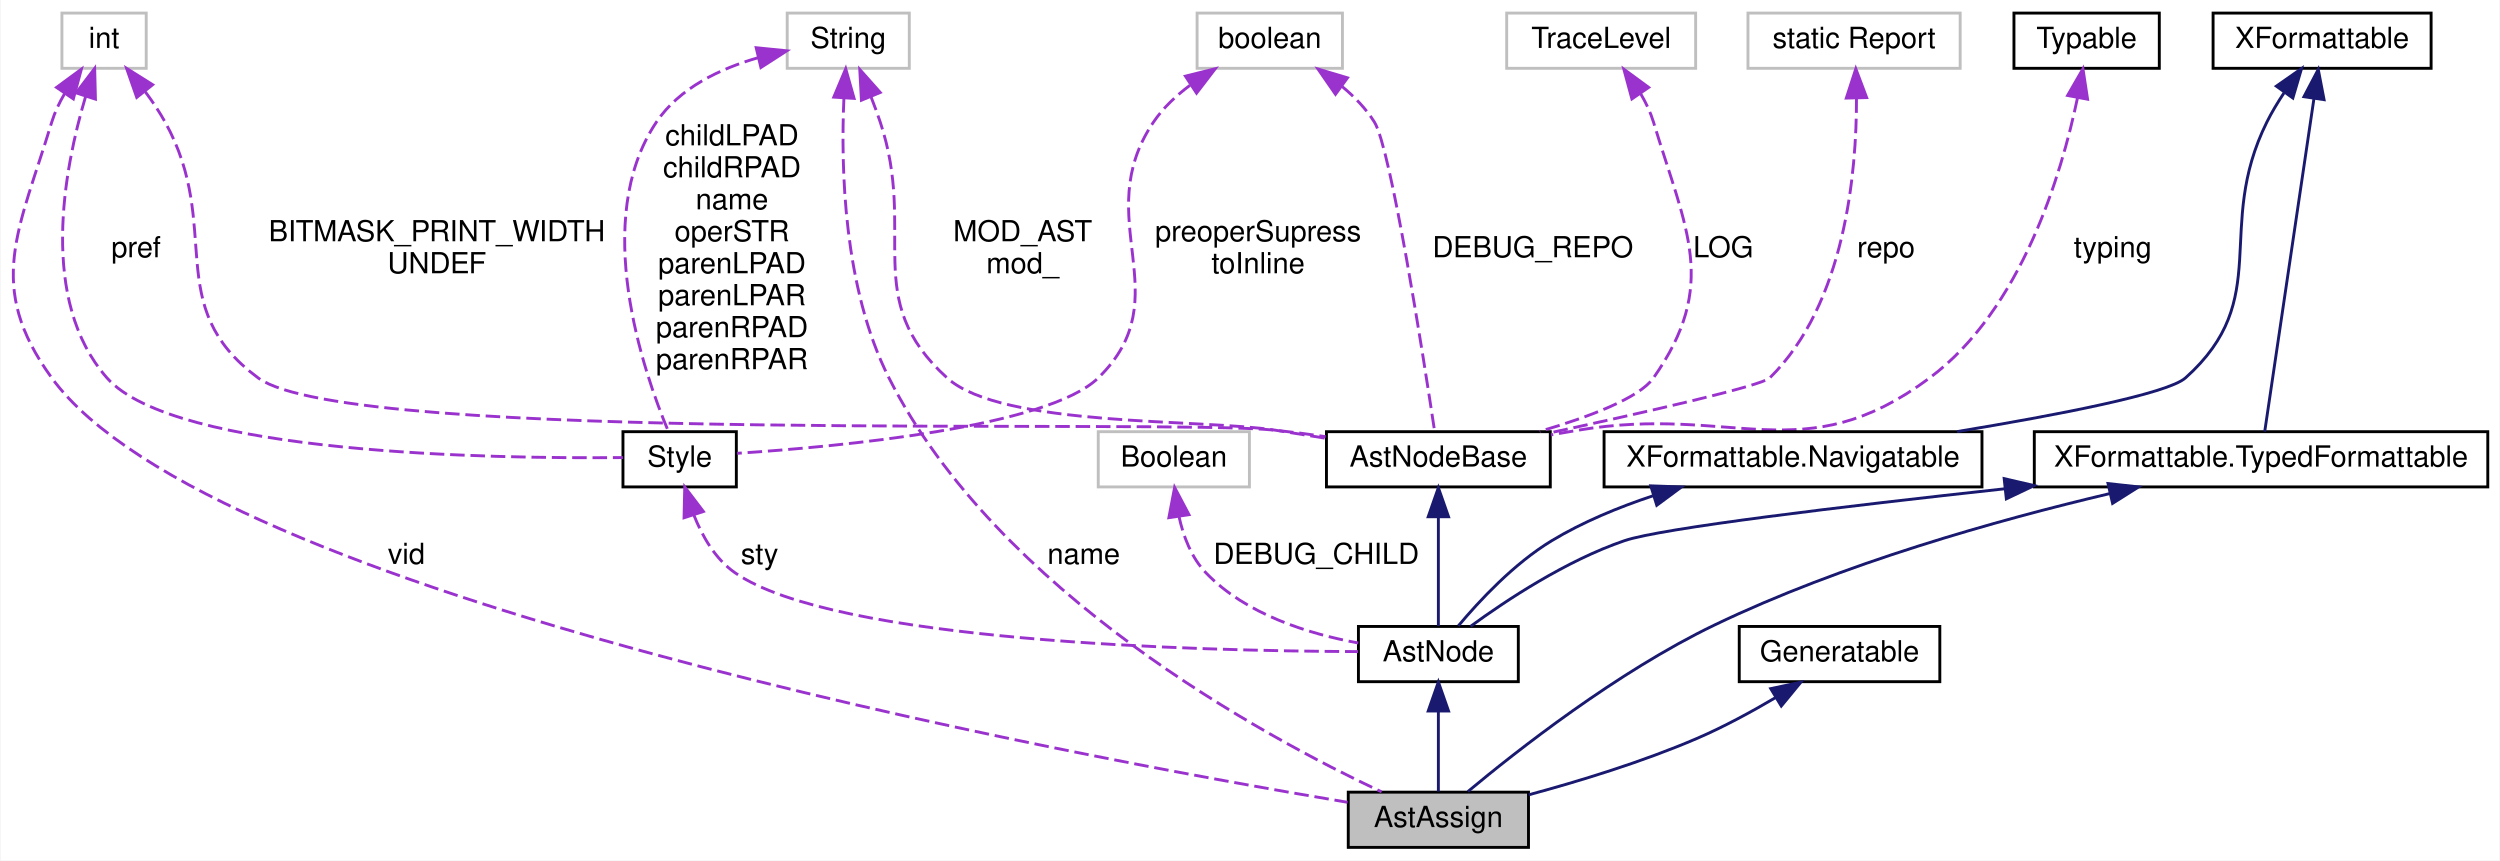
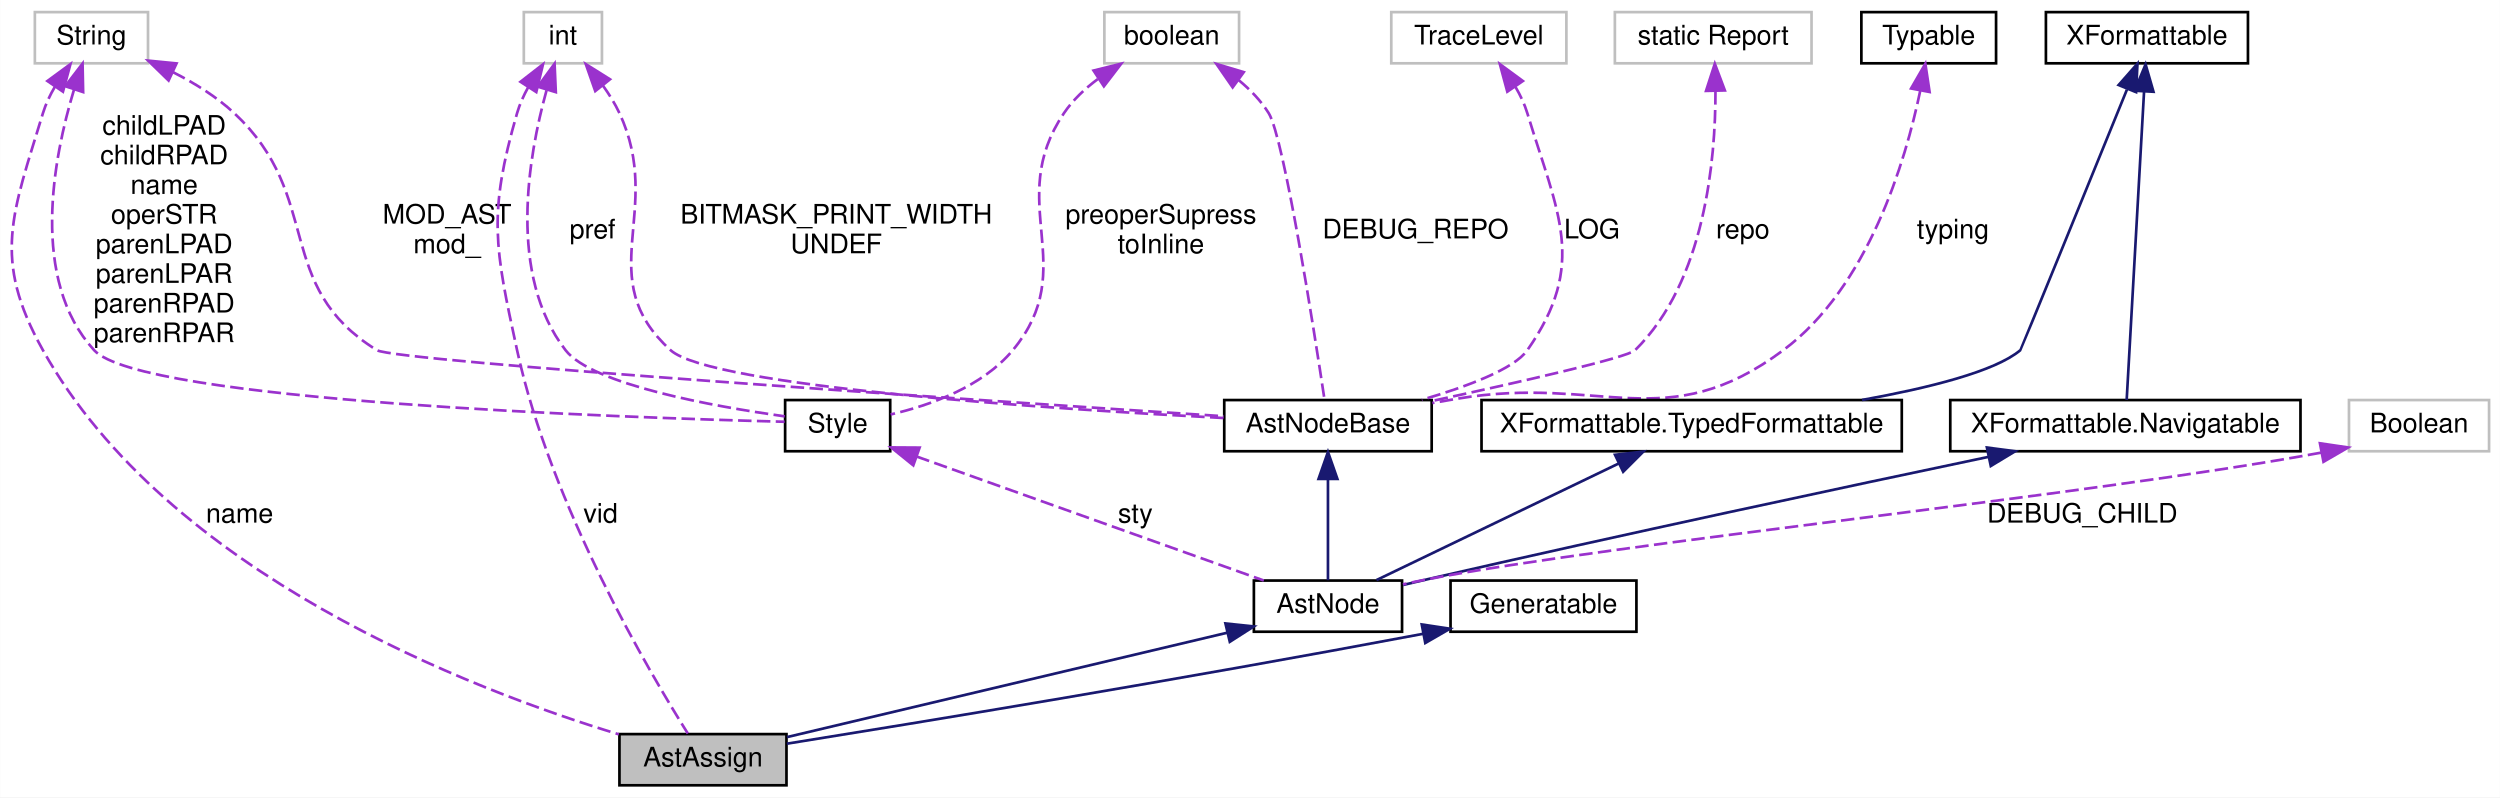
- <svg xmlns="http://www.w3.org/2000/svg" xmlns:xlink="http://www.w3.org/1999/xlink" width="860pt" height="296pt" viewBox="0.00 0.00 859.60 296.00">
+ <svg xmlns="http://www.w3.org/2000/svg" xmlns:xlink="http://www.w3.org/1999/xlink" width="928pt" height="296pt" viewBox="0.00 0.00 927.88 296.00">
  <g id="graph0" class="graph" transform="scale(1 1) rotate(0) translate(4 292)">
-     <polygon fill="white" stroke="transparent" points="-4,4 -4,-292 855.6,-292 855.6,4 -4,4" />
+     <polygon fill="white" stroke="transparent" points="-4,4 -4,-292 923.88,-292 923.88,4 -4,4" />
    <g id="node1" class="node">
      <g id="a_node1">
        <a xlink:title="値の読み出しオブジェクト．">
-           <polygon fill="#bfbfbf" stroke="black" points="459.6,-0.5 459.6,-19.5 521.6,-19.5 521.6,-0.5 459.6,-0.5" />
-           <text text-anchor="middle" x="490.6" y="-7.5" font-family="Helvetica,sans-Serif" font-size="10.00">AstAssign</text>
+           <polygon fill="#bfbfbf" stroke="black" points="225.88,-0.5 225.88,-19.5 287.88,-19.5 287.88,-0.5 225.88,-0.5" />
+           <text text-anchor="middle" x="256.88" y="-7.5" font-family="Helvetica,sans-Serif" font-size="10.00">AstAssign</text>
        </a>
      </g>
    </g>
    <g id="node2" class="node">
      <g id="a_node2">
        <a xlink:href="classast_1_1_ast_node.html" target="_top" xlink:title="タグなしの順アクセスの子供をもてる抽象構文木のノードのクラス。">
-           <polygon fill="white" stroke="black" points="463.1,-57.5 463.1,-76.5 518.1,-76.5 518.1,-57.5 463.1,-57.5" />
-           <text text-anchor="middle" x="490.6" y="-64.5" font-family="Helvetica,sans-Serif" font-size="10.00">AstNode</text>
+           <polygon fill="white" stroke="black" points="461.38,-57.5 461.38,-76.5 516.38,-76.5 516.38,-57.5 461.38,-57.5" />
+           <text text-anchor="middle" x="488.88" y="-64.5" font-family="Helvetica,sans-Serif" font-size="10.00">AstNode</text>
        </a>
      </g>
    </g>
    <g id="edge1" class="edge">
-       <path fill="none" stroke="midnightblue" d="M490.6,-47.12C490.6,-37.82 490.6,-27.06 490.6,-19.71" />
-       <polygon fill="midnightblue" stroke="midnightblue" points="487.1,-47.41 490.6,-57.41 494.1,-47.41 487.1,-47.41" />
+       <path fill="none" stroke="midnightblue" d="M451.62,-57.17C406.26,-46.41 330.48,-28.45 288.06,-18.39" />
+       <polygon fill="midnightblue" stroke="midnightblue" points="450.82,-60.57 461.36,-59.47 452.44,-53.76 450.82,-60.57" />
    </g>
    <g id="node3" class="node">
      <g id="a_node3">
        <a xlink:href="classast_1_1_ast_node_base.html" target="_top" xlink:title=" ">
-           <polygon fill="white" stroke="black" points="452.1,-124.5 452.1,-143.5 529.1,-143.5 529.1,-124.5 452.1,-124.5" />
-           <text text-anchor="middle" x="490.6" y="-131.5" font-family="Helvetica,sans-Serif" font-size="10.00">AstNodeBase</text>
+           <polygon fill="white" stroke="black" points="450.38,-124.5 450.38,-143.5 527.38,-143.5 527.38,-124.5 450.38,-124.5" />
+           <text text-anchor="middle" x="488.88" y="-131.5" font-family="Helvetica,sans-Serif" font-size="10.00">AstNodeBase</text>
        </a>
      </g>
    </g>
    <g id="edge2" class="edge">
-       <path fill="none" stroke="midnightblue" d="M490.6,-114.04C490.6,-101.67 490.6,-86.12 490.6,-76.63" />
-       <polygon fill="midnightblue" stroke="midnightblue" points="487.1,-114.23 490.6,-124.23 494.1,-114.23 487.1,-114.23" />
+       <path fill="none" stroke="midnightblue" d="M488.88,-114.04C488.88,-101.67 488.88,-86.12 488.88,-76.63" />
+       <polygon fill="midnightblue" stroke="midnightblue" points="485.38,-114.23 488.88,-124.23 492.38,-114.23 485.38,-114.23" />
    </g>
    <g id="node4" class="node">
      <g id="a_node4">
        <a xlink:title=" ">
-           <polygon fill="white" stroke="#bfbfbf" points="266.6,-268.5 266.6,-287.5 308.6,-287.5 308.6,-268.5 266.6,-268.5" />
-           <text text-anchor="middle" x="287.6" y="-275.5" font-family="Helvetica,sans-Serif" font-size="10.00">String</text>
-         </a>
-       </g>
-     </g>
-     <g id="edge20" class="edge">
-       <path fill="none" stroke="#9a32cd" stroke-dasharray="5,2" d="M286.11,-258.26C285.03,-234.53 285.93,-193.01 301.6,-162 338.9,-88.15 430.71,-38.54 471.05,-19.6" />
-       <polygon fill="#9a32cd" stroke="#9a32cd" points="282.62,-258.59 286.73,-268.35 289.61,-258.15 282.62,-258.59" />
-       <text text-anchor="middle" x="368.6" y="-98" font-family="Helvetica,sans-Serif" font-size="10.00"> name</text>
+           <polygon fill="white" stroke="#bfbfbf" points="8.88,-268.5 8.88,-287.5 50.88,-287.5 50.88,-268.5 8.88,-268.5" />
+           <text text-anchor="middle" x="29.88" y="-275.5" font-family="Helvetica,sans-Serif" font-size="10.00">String</text>
+         </a>
+       </g>
+     </g>
+     <g id="edge19" class="edge">
+       <path fill="none" stroke="#9a32cd" stroke-dasharray="5,2" d="M16.28,-259.74C14.47,-256.65 12.9,-253.34 11.88,-250 0.55,-212.57 -7.18,-196.15 11.88,-162 58.16,-79.11 170.7,-36.08 225.66,-19.41" />
+       <polygon fill="#9a32cd" stroke="#9a32cd" points="13.54,-261.93 22.08,-268.2 19.31,-257.97 13.54,-261.93" />
+       <text text-anchor="middle" x="84.88" y="-98" font-family="Helvetica,sans-Serif" font-size="10.00"> name</text>
    </g>
    <g id="edge3" class="edge">
-       <path fill="none" stroke="#9a32cd" stroke-dasharray="5,2" d="M295.38,-258.82C296.52,-255.9 297.64,-252.88 298.6,-250 311.36,-211.64 291.65,-189.16 321.6,-162 340.43,-144.92 409.49,-148.02 434.6,-144 440.24,-143.1 446.2,-142.14 452.04,-141.2" />
-       <polygon fill="#9a32cd" stroke="#9a32cd" points="292.13,-257.53 291.56,-268.11 298.6,-260.19 292.13,-257.53" />
-       <text text-anchor="middle" x="347.6" y="-209" font-family="Helvetica,sans-Serif" font-size="10.00"> MOD_AST</text>
-       <text text-anchor="middle" x="347.6" y="-198" font-family="Helvetica,sans-Serif" font-size="10.00">mod_</text>
+       <path fill="none" stroke="#9a32cd" stroke-dasharray="5,2" d="M60.09,-265.24C68.09,-261.2 76.31,-256.12 82.88,-250 116.29,-218.88 97.02,-185.96 135.88,-162 142.51,-157.91 360.06,-143.36 450.28,-137.49" />
+       <polygon fill="#9a32cd" stroke="#9a32cd" points="58.52,-262.11 50.93,-269.5 61.47,-268.46 58.52,-262.11" />
+       <text text-anchor="middle" x="161.88" y="-209" font-family="Helvetica,sans-Serif" font-size="10.00"> MOD_AST</text>
+       <text text-anchor="middle" x="161.88" y="-198" font-family="Helvetica,sans-Serif" font-size="10.00">mod_</text>
    </g>
    <g id="node14" class="node">
      <g id="a_node14">
        <a xlink:href="classformat_1_1_style.html" target="_top" xlink:title="ノードの表示スタイルに関するプロパティのクラス.">
-           <polygon fill="white" stroke="black" points="210.1,-124.5 210.1,-143.5 249.1,-143.5 249.1,-124.5 210.1,-124.5" />
-           <text text-anchor="middle" x="229.6" y="-131.5" font-family="Helvetica,sans-Serif" font-size="10.00">Style</text>
+           <polygon fill="white" stroke="black" points="287.38,-124.5 287.38,-143.5 326.38,-143.5 326.38,-124.5 287.38,-124.5" />
+           <text text-anchor="middle" x="306.88" y="-131.5" font-family="Helvetica,sans-Serif" font-size="10.00">Style</text>
        </a>
      </g>
    </g>
    <g id="edge15" class="edge">
-       <path fill="none" stroke="#9a32cd" stroke-dasharray="5,2" d="M256.72,-272.18C243.6,-268.44 229.52,-261.79 221.6,-250 199.06,-216.44 217.07,-164.24 225.67,-143.71" />
-       <polygon fill="#9a32cd" stroke="#9a32cd" points="255.92,-275.59 266.46,-274.52 257.55,-268.78 255.92,-275.59" />
-       <text text-anchor="middle" x="247.6" y="-242" font-family="Helvetica,sans-Serif" font-size="10.00"> childLPAD</text>
-       <text text-anchor="middle" x="247.6" y="-231" font-family="Helvetica,sans-Serif" font-size="10.00">childRPAD</text>
-       <text text-anchor="middle" x="247.6" y="-220" font-family="Helvetica,sans-Serif" font-size="10.00">name</text>
-       <text text-anchor="middle" x="247.6" y="-209" font-family="Helvetica,sans-Serif" font-size="10.00">operSTR</text>
-       <text text-anchor="middle" x="247.6" y="-198" font-family="Helvetica,sans-Serif" font-size="10.00">parenLPAD</text>
-       <text text-anchor="middle" x="247.6" y="-187" font-family="Helvetica,sans-Serif" font-size="10.00">parenLPAR</text>
-       <text text-anchor="middle" x="247.6" y="-176" font-family="Helvetica,sans-Serif" font-size="10.00">parenRPAD</text>
-       <text text-anchor="middle" x="247.6" y="-165" font-family="Helvetica,sans-Serif" font-size="10.00">parenRPAR</text>
+       <path fill="none" stroke="#9a32cd" stroke-dasharray="5,2" d="M23.39,-258.65C15.75,-233.43 6.93,-188.18 30.88,-162 48.15,-143.13 226.92,-136.98 287.18,-135.44" />
+       <polygon fill="#9a32cd" stroke="#9a32cd" points="20.14,-260 26.59,-268.41 26.8,-257.82 20.14,-260" />
+       <text text-anchor="middle" x="56.88" y="-242" font-family="Helvetica,sans-Serif" font-size="10.00"> childLPAD</text>
+       <text text-anchor="middle" x="56.88" y="-231" font-family="Helvetica,sans-Serif" font-size="10.00">childRPAD</text>
+       <text text-anchor="middle" x="56.88" y="-220" font-family="Helvetica,sans-Serif" font-size="10.00">name</text>
+       <text text-anchor="middle" x="56.88" y="-209" font-family="Helvetica,sans-Serif" font-size="10.00">operSTR</text>
+       <text text-anchor="middle" x="56.88" y="-198" font-family="Helvetica,sans-Serif" font-size="10.00">parenLPAD</text>
+       <text text-anchor="middle" x="56.88" y="-187" font-family="Helvetica,sans-Serif" font-size="10.00">parenLPAR</text>
+       <text text-anchor="middle" x="56.88" y="-176" font-family="Helvetica,sans-Serif" font-size="10.00">parenRPAD</text>
+       <text text-anchor="middle" x="56.88" y="-165" font-family="Helvetica,sans-Serif" font-size="10.00">parenRPAR</text>
    </g>
    <g id="node5" class="node">
      <g id="a_node5">
        <a xlink:title=" ">
-           <polygon fill="white" stroke="#bfbfbf" points="514.1,-268.5 514.1,-287.5 579.1,-287.5 579.1,-268.5 514.1,-268.5" />
-           <text text-anchor="middle" x="546.6" y="-275.5" font-family="Helvetica,sans-Serif" font-size="10.00">TraceLevel</text>
+           <polygon fill="white" stroke="#bfbfbf" points="512.38,-268.5 512.38,-287.5 577.38,-287.5 577.38,-268.5 512.38,-268.5" />
+           <text text-anchor="middle" x="544.88" y="-275.5" font-family="Helvetica,sans-Serif" font-size="10.00">TraceLevel</text>
        </a>
      </g>
    </g>
    <g id="edge4" class="edge">
-       <path fill="none" stroke="#9a32cd" stroke-dasharray="5,2" d="M560.2,-259.74C562.01,-256.65 563.59,-253.34 564.6,-250 575.93,-212.57 587.02,-194.05 564.6,-162 559.74,-155.05 542.22,-148.5 525.45,-143.59" />
-       <polygon fill="#9a32cd" stroke="#9a32cd" points="557.17,-257.97 554.4,-268.2 562.94,-261.93 557.17,-257.97" />
-       <text text-anchor="middle" x="588.6" y="-203.5" font-family="Helvetica,sans-Serif" font-size="10.00"> LOG</text>
+       <path fill="none" stroke="#9a32cd" stroke-dasharray="5,2" d="M558.48,-259.74C560.29,-256.65 561.87,-253.34 562.88,-250 574.22,-212.57 585.3,-194.05 562.88,-162 558.02,-155.05 540.51,-148.5 523.74,-143.59" />
+       <polygon fill="#9a32cd" stroke="#9a32cd" points="555.45,-257.97 552.69,-268.2 561.23,-261.93 555.45,-257.97" />
+       <text text-anchor="middle" x="586.88" y="-203.5" font-family="Helvetica,sans-Serif" font-size="10.00"> LOG</text>
    </g>
    <g id="node6" class="node">
      <g id="a_node6">
        <a xlink:title=" ">
-           <polygon fill="white" stroke="#bfbfbf" points="597.1,-268.5 597.1,-287.5 670.1,-287.5 670.1,-268.5 597.1,-268.5" />
-           <text text-anchor="middle" x="633.6" y="-275.5" font-family="Helvetica,sans-Serif" font-size="10.00">static Report</text>
+           <polygon fill="white" stroke="#bfbfbf" points="595.38,-268.5 595.38,-287.5 668.38,-287.5 668.38,-268.5 595.38,-268.5" />
+           <text text-anchor="middle" x="631.88" y="-275.5" font-family="Helvetica,sans-Serif" font-size="10.00">static Report</text>
        </a>
      </g>
    </g>
    <g id="edge5" class="edge">
-       <path fill="none" stroke="#9a32cd" stroke-dasharray="5,2" d="M634.43,-258.17C634.48,-232.72 630.54,-187.57 604.6,-162 601.81,-159.25 561.12,-150.04 529.14,-143.13" />
-       <polygon fill="#9a32cd" stroke="#9a32cd" points="630.93,-258.26 634.2,-268.34 637.93,-258.43 630.93,-258.26" />
-       <text text-anchor="middle" x="644.6" y="-203.5" font-family="Helvetica,sans-Serif" font-size="10.00"> repo</text>
+       <path fill="none" stroke="#9a32cd" stroke-dasharray="5,2" d="M632.72,-258.17C632.76,-232.72 628.83,-187.57 602.88,-162 600.1,-159.25 559.41,-150.04 527.43,-143.13" />
+       <polygon fill="#9a32cd" stroke="#9a32cd" points="629.22,-258.26 632.48,-268.34 636.21,-258.43 629.22,-258.26" />
+       <text text-anchor="middle" x="642.88" y="-203.5" font-family="Helvetica,sans-Serif" font-size="10.00"> repo</text>
    </g>
    <g id="node7" class="node">
      <g id="a_node7">
        <a xlink:title=" ">
-           <polygon fill="white" stroke="#bfbfbf" points="17.1,-268.5 17.1,-287.5 46.1,-287.5 46.1,-268.5 17.1,-268.5" />
-           <text text-anchor="middle" x="31.6" y="-275.5" font-family="Helvetica,sans-Serif" font-size="10.00">int</text>
-         </a>
-       </g>
-     </g>
-     <g id="edge21" class="edge">
-       <path fill="none" stroke="#9a32cd" stroke-dasharray="5,2" d="M18,-259.74C16.19,-256.65 14.61,-253.34 13.6,-250 2.26,-212.57 -9.39,-193.64 13.6,-162 67.96,-87.15 362.08,-32.32 459.35,-16.01" />
-       <polygon fill="#9a32cd" stroke="#9a32cd" points="15.25,-261.93 23.79,-268.2 21.03,-257.97 15.25,-261.93" />
-       <text text-anchor="middle" x="135.6" y="-98" font-family="Helvetica,sans-Serif" font-size="10.00"> vid</text>
+           <polygon fill="white" stroke="#bfbfbf" points="190.38,-268.5 190.38,-287.5 219.38,-287.5 219.38,-268.5 190.38,-268.5" />
+           <text text-anchor="middle" x="204.88" y="-275.5" font-family="Helvetica,sans-Serif" font-size="10.00">int</text>
+         </a>
+       </g>
+     </g>
+     <g id="edge20" class="edge">
+       <path fill="none" stroke="#9a32cd" stroke-dasharray="5,2" d="M192.03,-259.67C190.32,-256.58 188.84,-253.3 187.88,-250 177.04,-212.42 179.57,-200.22 187.88,-162 200.45,-104.27 237.14,-42.17 251.26,-19.72" />
+       <polygon fill="#9a32cd" stroke="#9a32cd" points="189.14,-261.63 197.5,-268.13 195.01,-257.83 189.14,-261.63" />
+       <text text-anchor="middle" x="218.88" y="-98" font-family="Helvetica,sans-Serif" font-size="10.00"> vid</text>
    </g>
    <g id="edge6" class="edge">
-       <path fill="none" stroke="#9a32cd" stroke-dasharray="5,2" d="M45.78,-260.42C48.25,-257.1 50.64,-253.53 52.6,-250 72.73,-213.58 51.14,-186.74 84.6,-162 115.91,-138.85 395.87,-148.1 434.6,-144 440.18,-143.41 446.05,-142.64 451.81,-141.79" />
-       <polygon fill="#9a32cd" stroke="#9a32cd" points="42.84,-258.49 39.34,-268.49 48.31,-262.86 42.84,-258.49" />
-       <text text-anchor="middle" x="146.1" y="-209" font-family="Helvetica,sans-Serif" font-size="10.00"> BITMASK_PRINT_WIDTH</text>
-       <text text-anchor="middle" x="146.1" y="-198" font-family="Helvetica,sans-Serif" font-size="10.00">UNDEF</text>
+       <path fill="none" stroke="#9a32cd" stroke-dasharray="5,2" d="M219.69,-260.31C222.03,-257.05 224.23,-253.54 225.88,-250 242.81,-213.75 215.18,-188.81 244.88,-162 259.81,-148.53 385.37,-140.24 450.31,-136.82" />
+       <polygon fill="#9a32cd" stroke="#9a32cd" points="216.9,-258.19 213.39,-268.19 222.37,-262.56 216.9,-258.19" />
+       <text text-anchor="middle" x="306.38" y="-209" font-family="Helvetica,sans-Serif" font-size="10.00"> BITMASK_PRINT_WIDTH</text>
+       <text text-anchor="middle" x="306.38" y="-198" font-family="Helvetica,sans-Serif" font-size="10.00">UNDEF</text>
    </g>
    <g id="edge16" class="edge">
-       <path fill="none" stroke="#9a32cd" stroke-dasharray="5,2" d="M25.24,-258.78C17.78,-233.71 9.16,-188.64 32.6,-162 55.63,-135.83 164.97,-134.15 210.07,-134.6" />
-       <polygon fill="#9a32cd" stroke="#9a32cd" points="21.97,-260.04 28.37,-268.48 28.63,-257.89 21.97,-260.04" />
-       <text text-anchor="middle" x="42.6" y="-203.5" font-family="Helvetica,sans-Serif" font-size="10.00"> pref</text>
+       <path fill="none" stroke="#9a32cd" stroke-dasharray="5,2" d="M198.82,-258.48C191.96,-233.74 184.36,-189.79 205.88,-162 215.78,-149.23 260.74,-141.16 287.22,-137.44" />
+       <polygon fill="#9a32cd" stroke="#9a32cd" points="195.56,-259.81 201.8,-268.37 202.26,-257.79 195.56,-259.81" />
+       <text text-anchor="middle" x="215.88" y="-203.5" font-family="Helvetica,sans-Serif" font-size="10.00"> pref</text>
    </g>
    <g id="node8" class="node">
      <g id="a_node8">
        <a xlink:href="interfacetype_1_1_typable.html" target="_top" xlink:title="抽象ノードがもつ関数型のインタフェース">
-           <polygon fill="white" stroke="black" points="688.6,-268.5 688.6,-287.5 738.6,-287.5 738.6,-268.5 688.6,-268.5" />
-           <text text-anchor="middle" x="713.6" y="-275.5" font-family="Helvetica,sans-Serif" font-size="10.00">Typable</text>
+           <polygon fill="white" stroke="black" points="686.88,-268.5 686.88,-287.5 736.88,-287.5 736.88,-268.5 686.88,-268.5" />
+           <text text-anchor="middle" x="711.88" y="-275.5" font-family="Helvetica,sans-Serif" font-size="10.00">Typable</text>
        </a>
      </g>
    </g>
    <g id="edge7" class="edge">
-       <path fill="none" stroke="#9a32cd" stroke-dasharray="5,2" d="M710.44,-258.26C704.99,-232.18 691.2,-185.51 659.6,-162 615.98,-129.54 592.22,-153.01 538.6,-144 535.59,-143.49 532.47,-142.95 529.35,-142.4" />
-       <polygon fill="#9a32cd" stroke="#9a32cd" points="707.05,-259.16 712.34,-268.34 713.93,-257.86 707.05,-259.16" />
-       <text text-anchor="middle" x="722.6" y="-203.5" font-family="Helvetica,sans-Serif" font-size="10.00"> typing</text>
+       <path fill="none" stroke="#9a32cd" stroke-dasharray="5,2" d="M708.72,-258.26C703.27,-232.18 689.48,-185.51 657.88,-162 614.27,-129.54 590.5,-153.01 536.88,-144 533.87,-143.49 530.76,-142.95 527.63,-142.4" />
+       <polygon fill="#9a32cd" stroke="#9a32cd" points="705.33,-259.16 710.63,-268.34 712.21,-257.86 705.33,-259.16" />
+       <text text-anchor="middle" x="720.88" y="-203.5" font-family="Helvetica,sans-Serif" font-size="10.00"> typing</text>
    </g>
    <g id="node9" class="node">
      <g id="a_node9">
        <a xlink:title=" ">
-           <polygon fill="white" stroke="#bfbfbf" points="407.6,-268.5 407.6,-287.5 457.6,-287.5 457.6,-268.5 407.6,-268.5" />
-           <text text-anchor="middle" x="432.6" y="-275.5" font-family="Helvetica,sans-Serif" font-size="10.00">boolean</text>
+           <polygon fill="white" stroke="#bfbfbf" points="405.88,-268.5 405.88,-287.5 455.88,-287.5 455.88,-268.5 405.88,-268.5" />
+           <text text-anchor="middle" x="430.88" y="-275.5" font-family="Helvetica,sans-Serif" font-size="10.00">boolean</text>
        </a>
      </g>
    </g>
    <g id="edge8" class="edge">
-       <path fill="none" stroke="#9a32cd" stroke-dasharray="5,2" d="M457.51,-262.22C461.76,-258.7 465.72,-254.6 468.6,-250 474.28,-240.9 485.54,-168.68 489.32,-143.57" />
-       <polygon fill="#9a32cd" stroke="#9a32cd" points="455.21,-259.56 449.18,-268.27 459.33,-265.22 455.21,-259.56" />
-       <text text-anchor="middle" x="523.1" y="-203.5" font-family="Helvetica,sans-Serif" font-size="10.00"> DEBUG_REPO</text>
+       <path fill="none" stroke="#9a32cd" stroke-dasharray="5,2" d="M455.79,-262.22C460.04,-258.7 464.01,-254.6 466.88,-250 472.56,-240.9 483.83,-168.68 487.61,-143.57" />
+       <polygon fill="#9a32cd" stroke="#9a32cd" points="453.5,-259.56 447.47,-268.27 457.62,-265.22 453.5,-259.56" />
+       <text text-anchor="middle" x="521.38" y="-203.5" font-family="Helvetica,sans-Serif" font-size="10.00"> DEBUG_REPO</text>
    </g>
    <g id="edge17" class="edge">
-       <path fill="none" stroke="#9a32cd" stroke-dasharray="5,2" d="M405.14,-262.64C400.36,-259.08 395.88,-254.86 392.6,-250 370.18,-216.86 402.27,-189.9 373.6,-162 356.19,-145.06 284.6,-138.37 249.37,-136.06" />
-       <polygon fill="#9a32cd" stroke="#9a32cd" points="403.58,-265.81 413.86,-268.36 407.41,-259.95 403.58,-265.81" />
-       <text text-anchor="middle" x="428.6" y="-209" font-family="Helvetica,sans-Serif" font-size="10.00"> preoperSupress</text>
-       <text text-anchor="middle" x="428.6" y="-198" font-family="Helvetica,sans-Serif" font-size="10.00">toInline</text>
+       <path fill="none" stroke="#9a32cd" stroke-dasharray="5,2" d="M403.43,-262.64C398.65,-259.08 394.17,-254.86 390.88,-250 368.46,-216.86 397.5,-192.73 371.88,-162 360.54,-148.39 341.19,-141.54 326.55,-138.15" />
+       <polygon fill="#9a32cd" stroke="#9a32cd" points="401.86,-265.81 412.14,-268.36 405.7,-259.95 401.86,-265.81" />
+       <text text-anchor="middle" x="426.88" y="-209" font-family="Helvetica,sans-Serif" font-size="10.00"> preoperSupress</text>
+       <text text-anchor="middle" x="426.88" y="-198" font-family="Helvetica,sans-Serif" font-size="10.00">toInline</text>
    </g>
    <g id="node10" class="node">
      <g id="a_node10">
        <a xlink:href="interfaceformat_1_1_x_formattable_1_1_navigatable.html" target="_top" xlink:title="木構造の分岐ノードとして清書可能なオブジェクトのクラス">
-           <polygon fill="white" stroke="black" points="547.6,-124.5 547.6,-143.5 677.6,-143.5 677.6,-124.5 547.6,-124.5" />
-           <text text-anchor="middle" x="612.6" y="-131.5" font-family="Helvetica,sans-Serif" font-size="10.00">XFormattable.Navigatable</text>
+           <polygon fill="white" stroke="black" points="719.88,-124.5 719.88,-143.5 849.88,-143.5 849.88,-124.5 719.88,-124.5" />
+           <text text-anchor="middle" x="784.88" y="-131.5" font-family="Helvetica,sans-Serif" font-size="10.00">XFormattable.Navigatable</text>
        </a>
      </g>
    </g>
    <g id="edge9" class="edge">
-       <path fill="none" stroke="midnightblue" d="M564.44,-121.45C552.58,-117.51 540.24,-112.43 529.6,-106 516.65,-98.18 504.65,-85.29 497.48,-76.72" />
-       <polygon fill="midnightblue" stroke="midnightblue" points="563.66,-124.87 574.25,-124.49 565.73,-118.18 563.66,-124.87" />
+       <path fill="none" stroke="midnightblue" d="M733.96,-122.39C681.67,-111.41 597.97,-93.56 525.88,-77 522.92,-76.32 519.83,-75.59 516.75,-74.86" />
+       <polygon fill="midnightblue" stroke="midnightblue" points="733.48,-125.87 743.99,-124.5 734.92,-119.02 733.48,-125.87" />
    </g>
    <g id="node11" class="node">
      <g id="a_node11">
        <a xlink:href="interfaceformat_1_1_x_formattable.html" target="_top" xlink:title="入れ子フォーマット出力可能なオブジェクトのインタフェース。">
-           <polygon fill="white" stroke="black" points="757.1,-268.5 757.1,-287.5 832.1,-287.5 832.1,-268.5 757.1,-268.5" />
-           <text text-anchor="middle" x="794.6" y="-275.5" font-family="Helvetica,sans-Serif" font-size="10.00">XFormattable</text>
+           <polygon fill="white" stroke="black" points="755.38,-268.5 755.38,-287.5 830.38,-287.5 830.38,-268.5 755.38,-268.5" />
+           <text text-anchor="middle" x="792.88" y="-275.5" font-family="Helvetica,sans-Serif" font-size="10.00">XFormattable</text>
        </a>
      </g>
    </g>
    <g id="edge10" class="edge">
-       <path fill="none" stroke="midnightblue" d="M781.51,-260.06C779.36,-256.82 777.28,-253.39 775.6,-250 757.35,-213.23 778.18,-189.37 747.6,-162 741.5,-156.54 703.26,-149.19 669.04,-143.54" />
-       <polygon fill="midnightblue" stroke="midnightblue" points="778.86,-262.36 787.54,-268.43 784.54,-258.27 778.86,-262.36" />
+       <path fill="none" stroke="midnightblue" d="M791.82,-258.11C790.06,-226.93 786.63,-165.93 785.36,-143.52" />
+       <polygon fill="midnightblue" stroke="midnightblue" points="788.33,-258.33 792.38,-268.12 795.31,-257.94 788.33,-258.33" />
    </g>
    <g id="node12" class="node">
      <g id="a_node12">
        <a xlink:href="interfaceformat_1_1_x_formattable_1_1_typed_formattable.html" target="_top" xlink:title="ノードの型情報をもつ書式出力可能なオブジェクトのインタフェース．">
-           <polygon fill="white" stroke="black" points="695.6,-124.5 695.6,-143.5 851.6,-143.5 851.6,-124.5 695.6,-124.5" />
-           <text text-anchor="middle" x="773.6" y="-131.5" font-family="Helvetica,sans-Serif" font-size="10.00">XFormattable.TypedFormattable</text>
+           <polygon fill="white" stroke="black" points="545.88,-124.5 545.88,-143.5 701.88,-143.5 701.88,-124.5 545.88,-124.5" />
+           <text text-anchor="middle" x="623.88" y="-131.5" font-family="Helvetica,sans-Serif" font-size="10.00">XFormattable.TypedFormattable</text>
        </a>
      </g>
    </g>
    <g id="edge12" class="edge">
-       <path fill="none" stroke="midnightblue" d="M791.8,-258.11C787.19,-226.93 778.17,-165.93 774.86,-143.52" />
-       <polygon fill="midnightblue" stroke="midnightblue" points="788.36,-258.74 793.28,-268.12 795.28,-257.71 788.36,-258.74" />
-     </g>
-     <g id="edge18" class="edge">
-       <path fill="none" stroke="midnightblue" d="M721.49,-122.19C682.81,-113.06 629.41,-98.07 585.6,-77 552.12,-60.9 517.41,-33.6 500.74,-19.7" />
-       <polygon fill="midnightblue" stroke="midnightblue" points="720.96,-125.66 731.49,-124.5 722.53,-118.84 720.96,-125.66" />
+       <path fill="none" stroke="midnightblue" d="M785.46,-258.75C772.27,-226.37 746.13,-162.21 745.88,-162 736.55,-154.14 711.86,-147.97 687.11,-143.53" />
+       <polygon fill="midnightblue" stroke="midnightblue" points="782.36,-260.43 789.37,-268.38 788.85,-257.79 782.36,-260.43" />
    </g>
    <g id="edge11" class="edge">
-       <path fill="none" stroke="midnightblue" d="M685.34,-123.85C630.12,-117.83 567.14,-110.29 554.6,-106 534.54,-99.15 513.92,-85.48 501.68,-76.54" />
-       <polygon fill="midnightblue" stroke="midnightblue" points="685.23,-127.36 695.54,-124.96 685.98,-120.4 685.23,-127.36" />
+       <path fill="none" stroke="midnightblue" d="M596.77,-119.94C570.03,-107.07 529.92,-87.76 506.88,-76.67" />
+       <polygon fill="midnightblue" stroke="midnightblue" points="595.43,-123.18 605.96,-124.37 598.46,-116.88 595.43,-123.18" />
    </g>
    <g id="node13" class="node">
      <g id="a_node13">
        <a xlink:title=" ">
-           <polygon fill="white" stroke="#bfbfbf" points="373.6,-124.5 373.6,-143.5 425.6,-143.5 425.6,-124.5 373.6,-124.5" />
-           <text text-anchor="middle" x="399.6" y="-131.5" font-family="Helvetica,sans-Serif" font-size="10.00">Boolean</text>
+           <polygon fill="white" stroke="#bfbfbf" points="867.88,-124.5 867.88,-143.5 919.88,-143.5 919.88,-124.5 867.88,-124.5" />
+           <text text-anchor="middle" x="893.88" y="-131.5" font-family="Helvetica,sans-Serif" font-size="10.00">Boolean</text>
        </a>
      </g>
    </g>
    <g id="edge13" class="edge">
-       <path fill="none" stroke="#9a32cd" stroke-dasharray="5,2" d="M401.36,-114.37C402.86,-107.54 405.61,-100.21 410.6,-95 424.28,-80.7 445.78,-73.98 463.05,-70.81" />
-       <polygon fill="#9a32cd" stroke="#9a32cd" points="397.89,-113.92 399.87,-124.33 404.81,-114.95 397.89,-113.92" />
-       <text text-anchor="middle" x="448.6" y="-98" font-family="Helvetica,sans-Serif" font-size="10.00"> DEBUG_CHILD</text>
+       <path fill="none" stroke="#9a32cd" stroke-dasharray="5,2" d="M857.51,-123.97C771.2,-108.02 596.41,-90.52 525.88,-77 522.9,-76.43 519.79,-75.77 516.7,-75.08" />
+       <polygon fill="#9a32cd" stroke="#9a32cd" points="857.1,-127.45 867.58,-125.9 858.42,-120.58 857.1,-127.45" />
+       <text text-anchor="middle" x="768.88" y="-98" font-family="Helvetica,sans-Serif" font-size="10.00"> DEBUG_CHILD</text>
    </g>
    <g id="edge14" class="edge">
-       <path fill="none" stroke="#9a32cd" stroke-dasharray="5,2" d="M234.48,-114.84C237.38,-107.52 241.85,-99.7 248.6,-95 282.66,-71.24 407.01,-68.05 462.98,-67.85" />
-       <polygon fill="#9a32cd" stroke="#9a32cd" points="231.11,-113.89 231.35,-124.49 237.77,-116.05 231.11,-113.89" />
-       <text text-anchor="middle" x="257.1" y="-98" font-family="Helvetica,sans-Serif" font-size="10.00"> sty</text>
+       <path fill="none" stroke="#9a32cd" stroke-dasharray="5,2" d="M336.13,-122.56C371.94,-109.76 431.93,-88.34 465.07,-76.51" />
+       <polygon fill="#9a32cd" stroke="#9a32cd" points="334.95,-119.26 326.71,-125.92 337.3,-125.85 334.95,-119.26" />
+       <text text-anchor="middle" x="417.38" y="-98" font-family="Helvetica,sans-Serif" font-size="10.00"> sty</text>
    </g>
    <g id="node15" class="node">
      <g id="a_node15">
        <a xlink:href="interfacecmd_1_1_generatable.html" target="_top" xlink:title="変換してコードを生成できるノードのインタフェース.">
-           <polygon fill="white" stroke="black" points="594.1,-57.5 594.1,-76.5 663.1,-76.5 663.1,-57.5 594.1,-57.5" />
-           <text text-anchor="middle" x="628.6" y="-64.5" font-family="Helvetica,sans-Serif" font-size="10.00">Generatable</text>
-         </a>
-       </g>
-     </g>
-     <g id="edge19" class="edge">
-       <path fill="none" stroke="midnightblue" d="M606.63,-52.05C598.37,-47.17 588.75,-41.94 579.6,-38 560.91,-29.95 539.06,-23.28 521.69,-18.59" />
-       <polygon fill="midnightblue" stroke="midnightblue" points="604.93,-55.11 615.29,-57.31 608.56,-49.12 604.93,-55.11" />
+           <polygon fill="white" stroke="black" points="534.38,-57.5 534.38,-76.5 603.38,-76.5 603.38,-57.5 534.38,-57.5" />
+           <text text-anchor="middle" x="568.88" y="-64.5" font-family="Helvetica,sans-Serif" font-size="10.00">Generatable</text>
+         </a>
+       </g>
+     </g>
+     <g id="edge18" class="edge">
+       <path fill="none" stroke="midnightblue" d="M524.21,-56.73C432.91,-39.51 336.43,-23.71 288.02,-15.94" />
+       <polygon fill="midnightblue" stroke="midnightblue" points="523.69,-60.2 534.17,-58.62 525,-53.32 523.69,-60.2" />
    </g>
  </g>
</svg>
